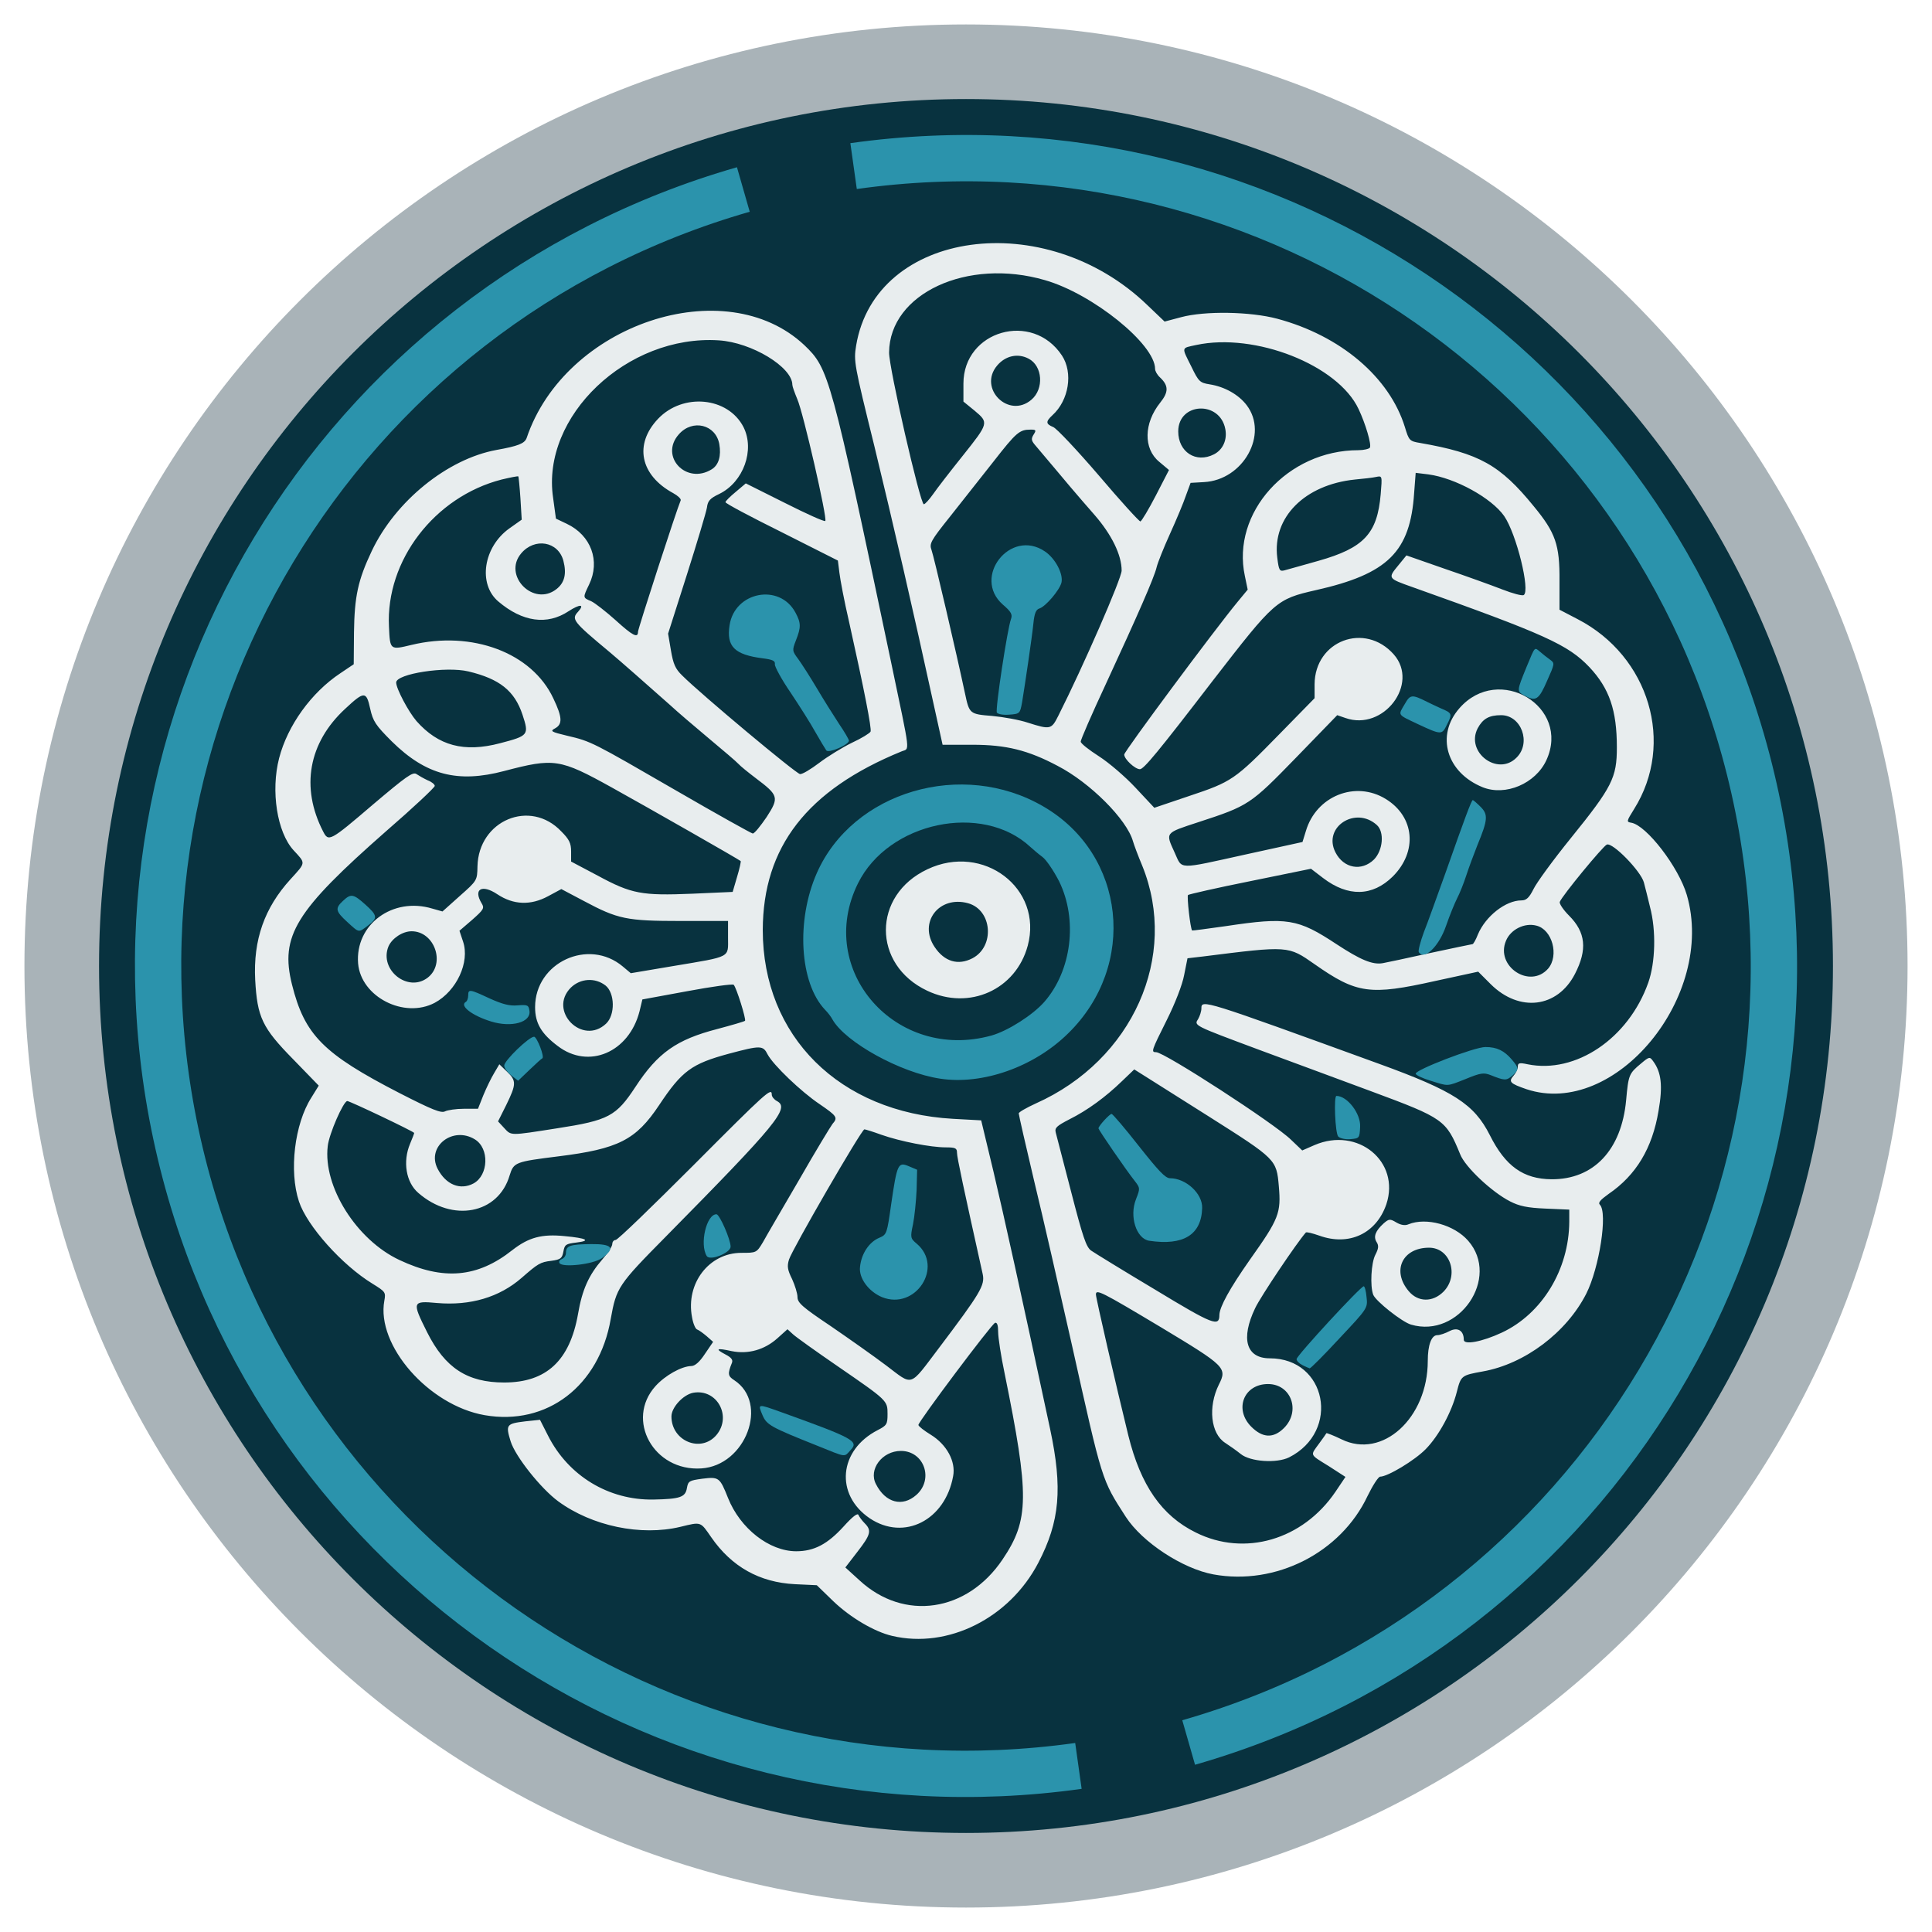
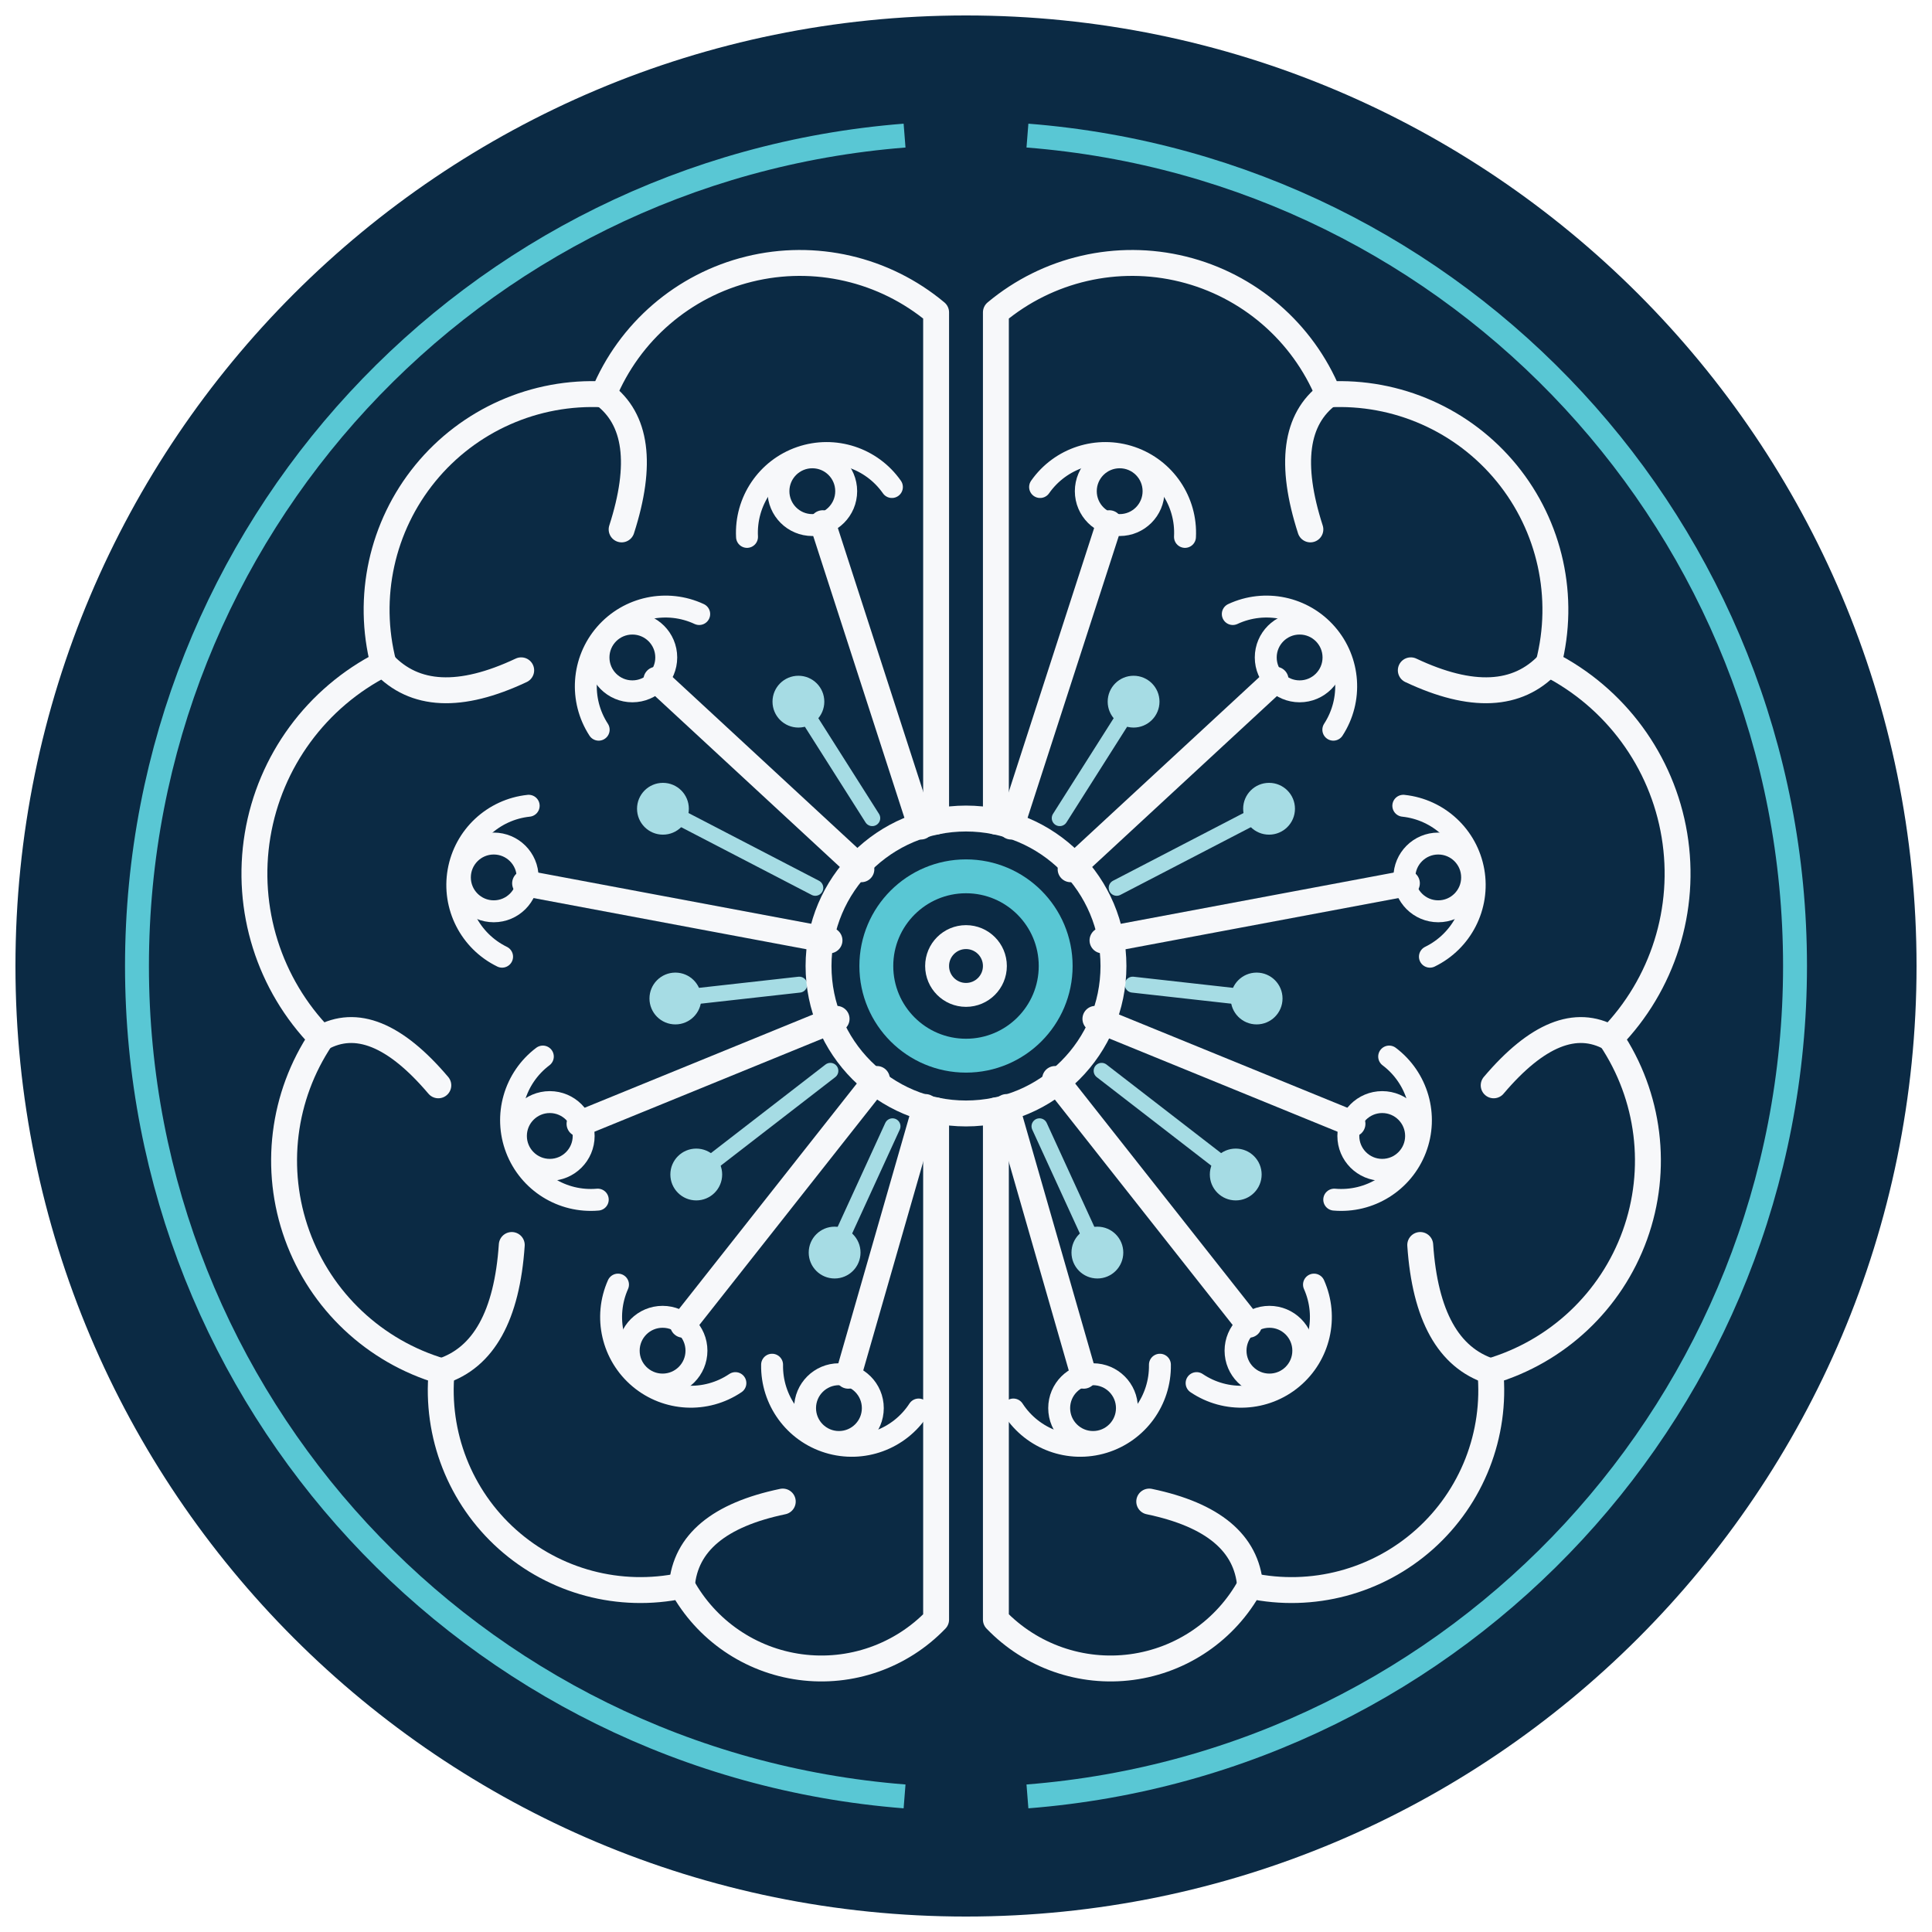
- <svg xmlns="http://www.w3.org/2000/svg" viewBox="0 0 751 751" width="751" height="751" role="img" aria-labelledby="t">
-   <circle cx="375.5" cy="375.5" r="338" fill="#08323F" />
-   <path d="M331.80 64.56A314 314 0 0 1 462.05 677.34M419.20 686.44A314 314 0 0 1 288.95 73.66" fill="none" stroke="#2B93AC" stroke-width="18" />
-   <path fill="#E8EDEE" fill-rule="evenodd" d="M346.8 635.9C339.9 634.3 330.6 628.8 324.0 622.5L317.5 616.2L309.0 615.8C295.2 615.1 284.4 609.0 276.5 597.6C272.2 591.4 272.7 591.5 264.5 593.5C249.1 597.2 230.1 593.2 217.0 583.6C210.2 578.6 200.3 566.1 198.5 560.3C196.5 553.8 196.8 553.4 204.2 552.5L209.9 551.9L213.0 558.0C220.9 573.7 236.6 583.2 254.0 582.9C264.3 582.7 266.4 582.0 267.0 578.5C267.5 575.7 267.9 575.5 273.0 574.8C279.5 574.0 279.8 574.3 283.0 582.3C287.7 594.1 299.0 603.0 309.5 603.0C316.5 603.0 321.7 600.2 327.9 593.4C331.4 589.5 333.4 588.0 333.7 588.9C334.0 589.6 335.1 591.1 336.1 592.1C338.9 594.9 338.5 596.5 333.3 603.2L328.6 609.3L334.1 614.3C351.4 630.3 375.9 626.7 389.7 606.2C400.1 590.8 400.2 581.5 390.5 533.8C389.1 527.2 388.0 519.9 388.0 517.8C388.0 515.1 387.6 514.0 386.8 514.2C385.4 514.7 357.0 552.6 357.0 553.9C357.0 554.4 359.2 556.1 361.8 557.7C368.0 561.5 371.6 568.1 370.5 573.8C367.4 591.0 351.4 599.1 338.1 590.2C324.5 581.0 326.0 563.7 341.2 555.9C344.7 554.1 345.0 553.6 345.0 549.7C345.0 544.4 345.1 544.5 325.5 531.0C317.2 525.3 309.5 519.8 308.3 518.7L306.1 516.7L302.2 520.2C297.2 524.7 290.8 526.5 284.4 525.2C278.5 523.9 277.8 524.3 282.0 526.5C284.3 527.7 285.0 528.6 284.5 529.8C282.8 534.0 282.9 534.9 285.4 536.5C299.0 545.4 289.9 569.7 272.6 570.8C254.1 572.0 243.0 551.9 254.8 538.8C258.6 534.6 264.9 531.1 268.7 531.0C270.1 531.0 271.9 529.5 274.0 526.3L277.2 521.6L274.7 519.4C273.3 518.2 271.6 517.0 271.0 516.8C270.3 516.6 269.4 514.4 269.0 512.0C266.5 498.9 275.6 487.0 288.2 487.0C294.0 487.0 294.1 487.0 296.6 482.8C297.9 480.4 304.3 469.5 310.7 458.5C317.0 447.5 322.9 437.8 323.6 436.9C325.8 434.4 325.3 433.8 318.6 429.2C311.3 424.3 300.6 414.0 298.4 409.9C296.6 406.3 295.7 406.3 283.3 409.6C268.9 413.5 265.1 416.2 256.2 429.6C247.2 443.1 240.4 446.6 217.0 449.5C200.2 451.6 199.7 451.8 198.1 456.9C193.7 471.9 175.9 475.3 162.6 463.7C157.8 459.6 156.5 451.5 159.4 444.6C160.3 442.5 161.0 440.6 161.0 440.4C161.0 439.9 136.0 428.0 135.0 428.0C133.5 428.0 127.9 440.8 127.4 445.5C125.5 461.2 138.6 482.0 155.3 489.8C172.3 497.8 185.6 496.7 199.2 485.9C205.5 481.0 210.6 479.6 219.5 480.5C228.1 481.3 229.9 482.3 224.0 483.0C219.9 483.5 219.5 483.8 219.0 486.5C218.5 489.1 218.0 489.6 214.3 490.1C210.0 490.6 209.1 491.2 202.8 496.7C194.1 504.3 182.8 507.6 169.9 506.5C160.2 505.6 160.1 506.0 166.0 517.8C173.0 531.8 181.7 537.4 196.0 537.4C212.4 537.4 221.5 528.9 224.7 510.7C226.3 501.3 228.9 495.6 234.1 489.6C236.2 487.2 238.0 484.5 238.0 483.6C238.0 482.7 238.6 482.0 239.3 482.0C240.1 482.0 253.6 468.9 269.5 453.0C298.1 424.3 300.0 422.6 300.0 425.5C300.0 426.3 300.9 427.4 302.0 428.0C307.1 430.7 302.2 436.7 259.0 480.5C240.2 499.5 239.6 500.5 237.4 512.7C232.9 538.8 212.6 554.3 188.4 550.1C166.6 546.3 146.2 522.9 149.4 505.6C150.0 502.3 149.8 502.1 144.8 499.0C133.0 491.8 119.3 476.5 116.2 467.0C112.3 455.2 114.5 436.9 121.0 426.7L123.9 422.0L114.0 411.8C101.9 399.5 100.0 395.4 99.2 380.9C98.4 365.3 102.8 352.9 112.9 341.8C119.0 335.1 118.9 335.7 114.1 330.5C107.7 323.5 105.2 307.5 108.5 294.7C111.8 282.0 121.0 269.2 132.3 261.7L137.5 258.2L137.6 245.8C137.8 231.9 139.1 225.6 144.5 214.2C153.7 194.8 173.9 178.4 193.0 174.9C201.4 173.4 203.9 172.4 204.7 170.3C219.6 126.0 281.9 105.2 312.7 134.2C322.2 143.3 322.9 145.7 346.4 257.5C354.1 294.3 353.7 290.7 350.4 292.1C313.7 307.1 296.6 329.2 296.5 361.5C296.5 402.8 326.3 432.4 370.4 434.9L381.4 435.5L386.2 455.5C390.3 472.9 396.9 502.6 408.2 555.5C413.1 578.5 412.0 591.4 403.6 607.5C392.4 629.0 368.5 641.0 346.8 635.9ZM471.7 612.0C459.7 609.8 444.0 599.5 437.6 589.6C428.2 575.0 428.6 576.3 416.6 522.5C411.9 501.6 405.4 473.1 402.0 459.1C398.7 445.2 396.0 433.3 396.0 432.8C396.0 432.3 399.0 430.6 402.7 428.9C440.3 412.1 458.3 371.7 444.0 336.5C442.4 332.7 440.8 328.4 440.4 327.0C438.0 318.5 423.7 304.2 411.1 297.7C399.6 291.6 391.1 289.5 378.0 289.5L366.4 289.5L363.2 275.0C354.8 236.5 347.2 203.6 339.9 173.5C332.0 141.5 331.8 140.4 332.8 134.3C340.3 89.3 406.3 80.2 446.1 118.7L452.7 125.0L459.1 123.3C468.4 120.8 486.0 121.1 496.5 123.9C521.1 130.5 540.1 146.6 546.1 166.0C547.7 171.3 547.9 171.5 552.1 172.2C575.0 176.2 583.1 180.7 596.2 196.8C604.7 207.1 606.3 211.8 606.2 225.7L606.2 237.0L613.3 240.7C641.1 255.1 651.2 289.0 635.2 314.5C632.2 319.3 632.2 319.5 634.1 319.8C640.0 320.8 652.5 337.0 655.7 347.9C667.1 387.2 627.8 434.8 593.4 423.4C587.0 421.2 586.3 420.5 588.3 418.2C589.2 417.2 590.0 415.6 590.0 414.6C590.0 413.2 590.6 413.0 593.8 413.7C612.5 417.5 633.0 403.7 640.7 382.0C643.5 374.1 643.8 361.7 641.4 352.6C640.6 349.2 639.5 344.9 639.0 343.0C637.8 338.6 626.9 327.4 624.6 328.3C623.1 328.9 607.2 348.2 606.3 350.6C606.1 351.3 607.7 353.7 609.9 355.9C616.4 362.4 617.1 369.1 612.2 378.6C605.4 391.8 590.6 393.6 579.5 382.6L574.6 377.7L558.0 381.3C532.5 387.0 527.4 386.3 511.0 374.8C500.7 367.6 501.0 367.6 467.6 371.8L461.6 372.5L460.3 379.0C459.6 382.8 456.8 390.0 453.5 396.6C447.5 408.6 447.4 409.0 449.4 409.0C452.6 409.0 495.5 436.8 501.8 443.0L506.2 447.2L511.0 445.1C527.8 437.9 544.4 451.5 538.9 468.1C535.0 479.5 524.4 484.5 512.8 480.3C510.2 479.4 507.9 478.8 507.6 479.1C504.2 482.9 490.0 504.0 487.9 508.5C482.2 520.4 484.4 528.0 493.6 528.0C515.7 528.0 521.2 556.3 501.1 566.5C496.2 568.9 486.0 568.2 482.3 565.2C480.7 563.9 478.0 562.0 476.3 560.9C470.6 557.3 469.5 546.9 473.8 538.2C477.1 531.7 476.3 531.0 451.4 516.0C428.0 502.0 426.0 501.0 426.0 503.2C426.0 504.6 433.9 538.9 438.6 558.0C443.4 577.4 451.6 589.2 464.8 595.7C483.8 605.2 506.4 598.6 519.1 579.9L523.0 574.1L516.5 569.9C508.9 565.2 509.3 565.9 512.7 561.2C514.2 559.2 515.5 557.3 515.6 557.1C515.8 557.0 518.4 558.0 521.5 559.5C537.4 567.3 555.0 551.2 555.0 529.0C555.0 522.9 556.4 519.0 558.7 519.0C559.7 519.0 561.8 518.3 563.5 517.4C566.6 515.8 569.0 517.2 569.0 520.8C569.0 522.9 576.1 521.6 583.8 518.0C599.4 510.7 609.9 493.5 610.0 474.9L610.0 470.2L600.8 469.8C593.6 469.5 590.5 468.8 587.0 467.0C579.9 463.4 569.5 453.6 567.6 448.7C562.1 435.3 561.3 434.7 533.0 424.2C521.2 419.8 501.6 412.6 489.5 408.1C463.5 398.4 464.1 398.7 465.8 396.0C466.4 394.9 467.0 393.1 467.0 392.0C467.0 388.4 467.5 388.6 536.0 413.5C565.2 424.1 573.0 429.2 579.1 441.2C585.2 453.4 592.2 458.3 603.1 458.4C619.5 458.5 630.3 447.0 632.1 427.7C633.0 417.8 633.2 417.3 637.9 413.4C641.1 410.7 641.3 410.7 642.6 412.5C645.8 416.8 646.4 422.1 644.7 431.8C642.3 446.3 636.0 456.8 625.3 464.1C622.1 466.4 621.1 467.5 621.9 468.3C625.0 471.4 621.7 492.8 616.6 502.9C608.9 518.0 592.7 530.2 576.4 533.1C568.1 534.6 567.9 534.7 566.3 541.0C564.3 548.9 559.3 558.1 554.2 563.3C549.9 567.7 539.4 574.0 536.5 574.0C535.8 574.0 533.6 577.4 531.6 581.5C521.2 603.6 495.9 616.4 471.7 612.0ZM356.2 581.1C363.1 575.0 359.2 564.0 350.2 564.0C342.9 564.0 337.5 571.2 340.5 576.9C344.2 584.2 350.8 585.9 356.2 581.1ZM278.5 557.8C284.6 550.5 278.7 539.7 269.4 541.4C265.5 542.2 261.0 547.1 261.0 550.6C261.0 560.2 272.5 564.9 278.5 557.8ZM499.1 555.1C505.7 548.5 501.9 538.0 492.9 538.0C483.5 538.0 479.6 547.8 486.4 554.6C490.8 559.0 495.0 559.2 499.1 555.1ZM364.9 524.1C381.2 502.5 382.9 499.6 382.0 495.3C374.6 462.0 372.0 449.9 372.0 448.1C372.0 446.3 371.4 446.0 367.6 446.0C361.8 446.0 350.0 443.7 342.6 441.1C339.3 439.9 336.4 439.0 336.0 439.0C334.9 439.0 307.9 485.7 306.7 489.6C305.9 492.2 306.1 493.6 307.9 497.2C309.0 499.6 310.0 502.8 310.0 504.2C310.0 506.4 311.9 508.1 322.8 515.4C329.8 520.2 339.6 527.1 344.5 530.8C355.1 538.8 353.3 539.4 364.9 524.1ZM548.5 514.9C545.0 513.9 534.8 505.8 533.8 503.3C532.5 499.9 533.0 490.9 534.6 487.8C535.9 485.3 536.0 484.2 535.1 482.8C533.8 480.7 534.6 478.5 537.9 475.5C539.9 473.8 540.3 473.7 542.8 475.2C544.5 476.2 546.2 476.5 547.5 475.9C554.4 473.1 565.3 476.1 570.7 482.3C583.3 496.7 567.1 520.4 548.5 514.9ZM474.0 511.1C474.1 508.0 477.9 501.0 485.9 489.6C497.2 473.7 498.0 471.5 497.1 461.1C496.2 450.7 496.1 450.6 469.9 434.0C459.9 427.7 449.3 421.0 446.3 419.1L440.9 415.7L436.2 420.2C429.7 426.5 422.7 431.6 415.7 435.1C410.7 437.7 409.9 438.4 410.4 440.3C410.7 441.5 413.4 451.9 416.4 463.4C420.9 480.8 422.2 484.7 424.1 486.1C425.4 487.0 436.6 493.9 449.0 501.3C471.6 515.0 474.0 515.9 474.0 511.1ZM561.1 502.1C567.3 495.8 563.8 485.0 555.5 485.0C545.1 485.0 540.9 494.0 547.6 501.9C551.2 506.2 556.9 506.3 561.1 502.1ZM184.1 460.0C189.9 456.8 190.3 446.4 184.6 442.9C176.0 437.6 165.7 445.7 170.1 454.3C173.3 460.5 178.9 462.8 184.1 460.0ZM216.5 438.6C236.6 435.5 239.5 433.9 247.0 422.5C255.7 409.2 263.0 404.1 278.8 400.0C284.4 398.5 289.3 397.1 289.6 396.8C290.1 396.2 286.3 384.0 285.2 382.8C284.8 382.4 276.7 383.5 267.1 385.3L249.7 388.5L248.6 393.1C244.5 409.1 228.8 415.8 216.8 406.6C210.4 401.8 208.0 397.7 208.0 391.5C208.0 374.1 228.8 364.5 242.1 375.7L245.2 378.3L261.8 375.5C284.5 371.7 283.0 372.4 283.0 364.5L283.0 358.0L264.7 358.0C243.5 358.0 240.2 357.3 226.9 350.2L218.2 345.6L213.0 348.4C206.3 352.0 199.6 351.8 193.3 347.6C187.3 343.6 183.9 345.6 187.2 351.1C188.4 353.0 188.0 353.6 183.6 357.5L178.6 361.8L180.0 366.0C182.7 374.0 177.5 385.2 169.0 389.8C157.1 396.1 140.3 387.5 139.2 374.5C138.0 359.4 152.6 348.5 168.1 353.2L172.0 354.3L178.7 348.3C185.5 342.3 185.5 342.2 185.6 336.8C186.0 318.9 206.1 310.4 218.2 323.2C221.3 326.3 222.0 327.8 222.0 331.0L222.0 334.9L232.4 340.4C245.5 347.5 249.5 348.2 269.1 347.4L284.8 346.7L286.5 340.9C287.5 337.6 288.1 334.8 287.9 334.7C287.1 334.0 252.4 314.2 237.8 306.1C217.6 294.9 215.4 294.6 196.0 299.7C177.9 304.5 165.6 301.3 152.3 288.2C146.0 281.9 145.0 280.4 143.9 275.5C142.4 268.6 141.6 268.6 134.2 275.5C119.9 288.7 116.8 306.1 125.6 323.2C127.7 327.3 128.2 327.1 144.9 312.8C157.9 301.8 160.5 299.9 161.9 300.9C162.8 301.5 164.7 302.6 166.2 303.3C167.8 303.9 169.0 304.9 169.0 305.5C169.0 306.1 160.6 314.0 150.2 323.0C114.8 354.1 108.8 363.8 113.5 382.7C118.4 402.3 125.6 409.6 155.3 424.9C168.0 431.4 171.5 432.8 173.0 432.0C174.0 431.5 177.3 431.0 180.3 431.0L185.8 431.0L187.9 425.7C189.1 422.8 191.0 418.9 192.1 417.1L194.1 413.7L197.1 416.6C200.8 420.1 200.7 421.5 196.8 429.5L193.6 435.9L196.0 438.5C198.8 441.5 198.0 441.5 216.5 438.6ZM235.6 397.9C239.2 394.5 239.0 386.0 235.4 383.1C231.3 379.9 225.6 380.3 221.9 383.9C212.9 392.9 226.4 406.6 235.6 397.9ZM360.4 385.1C339.0 375.0 339.0 348.0 360.5 337.9C382.2 327.6 405.5 345.3 399.5 367.6C394.9 384.7 376.8 392.9 360.4 385.1ZM166.3 380.0C173.3 374.5 168.9 362.0 160.0 362.0C156.5 362.0 152.4 364.7 151.0 367.9C147.3 377.0 158.6 386.0 166.3 380.0ZM601.8 376.5C606.1 371.4 603.4 361.3 597.2 359.8C592.6 358.6 587.2 361.3 585.4 365.7C581.2 375.6 594.7 384.6 601.8 376.5ZM555.7 370.5C564.6 368.6 572.2 367.0 572.4 367.0C572.7 367.0 573.7 365.3 574.5 363.2C577.5 356.1 585.3 350.0 591.4 350.0C593.3 350.0 594.4 349.0 596.1 345.6C597.3 343.1 603.8 334.2 610.6 325.8C626.7 305.9 628.5 302.3 628.5 290.5C628.5 276.1 625.6 267.6 617.8 259.3C609.5 250.6 600.7 246.6 549.0 228.2C539.4 224.8 539.4 224.8 543.6 219.7L546.7 215.9L561.6 221.1C569.8 223.9 579.8 227.5 583.9 229.1C588.0 230.7 591.7 231.7 592.3 231.3C594.9 229.7 589.5 207.6 584.7 200.6C579.8 193.6 565.7 185.8 555.2 184.4L550.3 183.8L549.7 191.6C548.2 214.5 539.5 223.1 511.5 229.4C496.1 232.9 495.5 233.5 471.5 264.5C450.0 292.5 444.6 299.0 443.1 299.0C441.2 299.0 437.0 295.1 437.0 293.3C437.0 292.1 472.1 244.8 481.2 233.8L485.0 229.2L483.9 223.9C478.6 199.3 500.5 175.0 528.0 175.0C530.1 175.0 532.2 174.5 532.5 174.0C533.2 172.8 530.8 164.7 528.1 159.0C520.1 141.9 487.9 129.2 465.0 134.1C459.1 135.4 459.2 134.7 463.1 142.5C465.9 148.3 466.4 148.8 470.2 149.4C476.0 150.3 481.5 153.4 484.6 157.5C493.2 168.8 483.3 186.6 468.0 187.4L462.8 187.7L461.0 192.6C460.1 195.3 457.3 202.0 454.8 207.5C452.3 213.0 450.0 218.8 449.6 220.5C448.7 224.4 442.3 239.0 429.9 265.8C424.4 277.6 420.0 287.7 420.1 288.3C420.1 289.0 423.3 291.5 427.2 294.0C431.1 296.5 437.5 302.0 441.4 306.2L448.7 314.0L462.3 309.4C478.8 303.9 480.0 303.1 497.2 285.5L511.0 271.4L511.0 266.0C511.1 249.0 530.6 241.7 541.8 254.4C551.8 265.8 537.8 284.3 523.0 279.1L519.8 278.0L503.8 294.5C486.0 312.8 485.4 313.2 465.8 319.6C452.7 323.9 453.0 323.5 456.6 331.4C459.7 338.1 457.2 338.1 484.4 332.1L506.3 327.3L507.6 323.1C511.6 309.4 526.9 303.3 538.7 310.6C549.9 317.5 551.1 331.0 541.4 340.7C533.5 348.5 524.0 348.7 514.3 341.3L509.6 337.7L486.1 342.5C473.1 345.1 462.2 347.6 461.8 347.9C461.3 348.4 462.7 361.0 463.4 361.7C463.5 361.8 469.4 361.0 476.5 360.0C500.4 356.4 504.5 357.1 519.5 367.0C528.8 373.1 533.5 375.1 537.5 374.4C538.6 374.2 546.8 372.5 555.7 370.5ZM378.0 372.5C386.8 367.9 385.7 353.7 376.3 351.1C365.0 348.0 356.9 358.6 363.3 368.1C367.1 373.8 372.4 375.4 378.0 372.5ZM534.1 334.1C537.6 330.5 538.2 323.4 535.2 320.7C526.9 313.2 514.1 321.5 519.1 331.3C522.3 337.6 529.3 338.8 534.1 334.1ZM298.0 317.6C302.9 310.0 302.7 309.2 293.8 302.5C290.9 300.3 287.8 297.8 287.0 296.9C286.2 296.0 281.0 291.6 275.5 287.0C270.0 282.4 263.2 276.6 260.4 274.0C250.7 265.4 241.4 257.2 237.0 253.5C222.7 241.6 222.0 240.7 224.7 237.8C227.4 234.8 225.5 234.7 221.0 237.6C212.7 243.1 203.1 241.8 193.7 233.8C185.7 227.0 187.9 212.6 198.0 205.4L202.8 202.0L202.3 193.7C202.0 189.2 201.6 185.4 201.5 185.2C201.3 185.0 198.4 185.6 195.0 186.4C168.9 193.1 149.9 217.9 151.2 243.6C151.6 252.7 151.6 252.7 159.9 250.7C183.5 245.0 206.8 253.7 215.1 271.5C218.6 278.8 218.7 281.5 215.8 283.1C213.7 284.2 214.2 284.5 220.5 286.0C229.9 288.2 230.3 288.5 263.0 307.4C278.7 316.5 292.0 323.9 292.6 324.0C293.3 324.0 295.6 321.1 298.0 317.6ZM576.3 306.0C562.3 300.3 558.0 285.9 567.3 275.3C582.6 257.8 610.7 274.7 601.1 295.5C596.9 304.6 585.2 309.6 576.3 306.0ZM318.5 296.5C321.8 294.0 327.5 290.5 331.2 288.7C334.9 287.0 338.1 285.0 338.4 284.4C338.9 283.2 335.9 268.0 330.0 241.5C328.2 233.8 326.6 225.3 326.3 222.7L325.7 217.9L303.9 206.9C291.8 200.9 282.0 195.7 282.0 195.2C282.0 194.8 283.8 193.0 286.0 191.2L289.9 187.9L305.1 195.5C313.4 199.7 320.5 202.9 320.8 202.5C321.7 201.7 312.2 160.2 309.9 155.1C308.9 152.7 308.0 150.2 308.0 149.6C308.0 142.7 292.2 133.1 279.4 132.3C243.8 130.0 210.3 161.8 215.0 193.5L216.1 201.6L220.3 203.6C229.8 208.1 233.4 218.1 229.0 227.2C226.5 232.4 226.5 232.3 229.8 233.7C231.3 234.4 235.5 237.7 239.2 241.0C245.9 247.1 248.0 248.2 248.0 245.6C248.0 244.4 263.1 197.9 264.6 194.5C264.8 193.9 263.5 192.7 261.7 191.7C248.8 184.7 246.4 172.7 255.8 162.8C265.5 152.6 283.0 154.3 289.0 166.0C293.5 174.9 289.0 187.4 279.6 192.0C276.0 193.7 275.1 194.7 274.8 197.3C274.5 199.1 271.0 210.8 267.0 223.4L259.7 246.3L260.8 252.8C261.7 258.1 262.5 260.0 265.2 262.6C272.4 269.8 309.6 300.9 311.0 300.9C311.9 301.0 315.2 299.0 318.5 296.5ZM589.5 294.5C595.3 288.8 591.4 278.0 583.5 278.0C578.8 278.0 576.4 279.4 574.4 283.1C569.6 292.4 582.2 301.9 589.5 294.5ZM194.4 288.9C205.5 286.0 205.7 285.7 203.1 277.8C200.0 268.5 194.2 263.9 182.1 261.0C173.4 258.9 154.0 261.9 154.0 265.3C154.0 267.7 158.8 276.7 161.9 280.3C170.4 289.9 180.4 292.6 194.4 288.9ZM411.4 278.2C421.0 259.2 436.0 224.8 436.0 221.8C436.0 215.7 432.1 207.8 425.5 200.2C423.2 197.6 418.2 191.8 416.0 189.2C414.7 187.6 407.4 179.0 402.1 172.7C400.9 171.2 400.8 170.5 401.8 168.9C402.9 167.2 402.7 167.0 400.6 167.0C396.3 167.0 395.1 168.0 386.2 179.4C381.4 185.5 373.8 195.1 369.3 200.8C361.7 210.3 361.2 211.3 362.1 213.8C363.0 216.2 371.9 254.4 375.1 269.5C376.8 277.5 376.9 277.6 385.7 278.3C390.0 278.7 396.2 279.8 399.5 280.9C408.3 283.7 408.7 283.6 411.4 278.2ZM216.3 229.0C219.5 226.5 220.3 223.0 219.0 218.0C217.0 210.4 207.8 208.9 202.6 215.1C195.3 223.7 207.4 236.0 216.3 229.0ZM512.5 218.0C530.2 213.0 535.4 207.4 536.7 192.1C537.3 184.9 537.3 184.9 534.9 185.4C533.6 185.7 529.9 186.1 526.7 186.4C507.2 188.4 494.5 201.1 496.5 216.8C497.1 221.7 497.4 222.2 499.3 221.7C500.5 221.4 506.4 219.7 512.5 218.0ZM449.3 192.6L454.4 182.7L450.6 179.5C444.4 174.4 444.6 164.5 451.0 156.5C454.3 152.4 454.3 149.9 450.9 146.7C449.8 145.7 449.0 144.2 449.0 143.4C449.0 133.8 424.7 114.2 406.2 108.9C376.0 100.1 345.8 114.1 345.6 137.0C345.5 142.8 357.7 196.0 359.1 196.0C359.6 196.0 361.2 194.2 362.7 192.1C364.2 189.9 369.4 183.2 374.2 177.2C384.4 164.4 384.4 164.3 378.8 159.6L374.5 156.1L374.5 149.1C374.5 128.5 401.3 120.8 412.8 138.2C417.2 144.9 415.5 155.6 409.1 161.4C406.4 163.9 406.5 164.8 409.4 166.0C410.7 166.5 418.7 175.0 427.2 184.9C435.6 194.8 442.9 202.8 443.3 202.7C443.8 202.5 446.5 198.0 449.3 192.6ZM276.7 182.4C279.4 180.7 280.4 177.2 279.6 172.6C278.2 165.0 269.2 162.8 263.9 168.8C256.2 177.4 266.8 188.6 276.7 182.4ZM471.9 176.6C475.4 174.8 477.1 170.9 476.3 166.8C474.2 155.6 458.0 156.4 458.0 167.7C458.0 175.7 464.9 180.2 471.9 176.6ZM400.9 155.4C405.9 151.2 405.3 142.2 399.8 139.4C395.6 137.2 390.8 138.3 387.6 142.1C380.1 151.0 392.1 162.9 400.9 155.4Z" />
-   <path fill="#2B93AC" fill-rule="evenodd" d="M317.5 561.9C299.7 554.8 298.0 553.9 296.4 550.1C294.5 545.6 294.4 545.6 303.6 548.9C331.7 559.0 333.9 560.2 330.7 563.6C328.0 566.5 329.4 566.7 317.5 561.9ZM506.2 530.6C505.0 530.0 504.0 529.0 504.0 528.3C504.0 527.0 528.9 500.0 530.1 500.0C530.5 500.0 531.0 501.9 531.2 504.2C531.7 508.5 531.6 508.6 520.7 520.2C514.7 526.7 509.5 531.9 509.1 531.9C508.8 531.8 507.5 531.3 506.2 530.6ZM342.8 504.2C337.6 502.0 333.8 496.8 334.3 492.5C334.8 487.3 337.9 482.7 341.9 481.1C344.7 479.9 344.8 479.5 346.4 468.2C348.7 452.4 349.1 451.6 353.2 453.3L356.5 454.7L356.3 462.6C356.1 466.9 355.5 472.9 354.9 475.9C353.8 481.0 353.9 481.4 356.3 483.4C367.0 492.4 355.9 509.5 342.8 504.2ZM217.5 491.0C217.1 490.4 217.6 489.7 218.4 489.4C219.3 489.1 220.0 488.0 220.0 487.0C220.0 484.2 221.6 483.7 229.7 483.6C238.1 483.5 239.4 485.2 233.9 489.1C230.5 491.5 218.6 492.8 217.5 491.0ZM274.7 488.2C271.9 483.6 274.6 472.0 278.5 472.0C279.7 472.0 284.0 481.8 284.0 484.6C284.0 487.0 275.9 490.3 274.7 488.2ZM446.7 482.3C441.7 481.5 438.9 472.8 441.6 466.1C443.2 462.0 443.2 461.8 441.2 459.2C437.7 454.8 427.0 439.2 427.0 438.6C427.0 437.7 431.3 433.0 432.1 433.0C432.5 433.0 437.3 438.6 442.7 445.5C450.3 455.1 453.0 458.0 454.8 458.0C461.0 458.0 467.5 464.0 467.3 469.6C467.0 480.0 460.0 484.3 446.7 482.3ZM520.2 441.8C519.0 440.6 518.4 426.0 519.5 426.0C523.7 426.0 529.0 432.9 528.7 438.0C528.5 442.4 528.4 442.5 525.0 442.8C523.1 443.0 520.9 442.5 520.2 441.8ZM556.1 420.1C553.1 419.2 550.5 418.0 550.3 417.4C549.8 416.0 573.1 407.0 577.4 407.0C581.9 407.0 584.7 408.4 587.7 411.9C590.5 415.2 590.5 415.8 587.8 418.2C585.5 420.1 584.9 420.1 579.4 417.9C576.8 416.9 575.6 417.0 569.8 419.4C562.2 422.4 563.2 422.3 556.1 420.1ZM198.7 418.0C197.2 416.8 196.0 415.1 196.0 414.2C196.0 412.3 205.6 403.0 207.6 403.0C208.7 403.0 211.8 410.9 210.8 411.4C210.6 411.4 208.4 413.4 205.9 415.8L201.4 420.1L198.7 418.0ZM365.5 419.3C350.0 417.0 328.6 405.1 323.6 396.3C323.1 395.3 321.8 393.6 320.7 392.5C310.8 382.1 309.4 357.8 317.5 339.4C331.5 307.6 374.1 295.1 405.6 313.5C437.6 332.1 442.2 375.3 415.2 401.7C401.9 414.8 381.9 421.8 365.5 419.3ZM385.5 402.5C391.8 400.7 401.4 394.6 405.9 389.5C416.6 377.3 419.0 357.5 411.7 342.6C409.6 338.5 406.7 334.2 405.2 333.1C403.7 332.0 401.6 330.2 400.5 329.2C381.8 311.8 345.3 319.5 333.5 343.4C316.8 377.1 348.3 412.9 385.5 402.5ZM191.0 397.1C183.5 394.8 178.6 391.0 181.0 389.5C181.6 389.2 182.0 388.0 182.0 386.9C182.0 384.4 182.6 384.5 190.3 388.1C195.2 390.3 198.0 391.1 201.2 390.8C205.1 390.5 205.5 390.7 205.8 392.9C206.5 397.4 198.9 399.5 191.0 397.1ZM551.5 370.1C551.2 369.6 552.1 366.1 553.5 362.3C555.0 358.6 558.7 348.1 562.0 339.0C569.4 318.0 572.0 311.0 572.5 311.0C572.7 311.0 574.1 312.2 575.5 313.6C578.5 316.6 578.4 318.6 574.3 328.5C573.0 331.8 571.0 337.1 570.0 340.2C569.0 343.3 567.4 347.3 566.4 349.2C565.5 351.0 563.5 355.8 562.1 359.9C559.3 368.0 553.6 373.4 551.5 370.1ZM135.0 358.4C130.4 354.2 130.2 353.1 133.3 350.2C136.4 347.3 137.3 347.4 142.0 351.6C146.8 355.9 146.9 356.9 143.0 359.8C139.3 362.6 139.7 362.7 135.0 358.4ZM321.2 291.7C320.7 291.0 318.8 287.8 316.9 284.5C315.1 281.2 310.7 274.3 307.3 269.2C303.8 264.1 301.1 259.1 301.2 258.2C301.4 256.9 300.4 256.4 296.5 255.9C285.5 254.5 282.3 251.3 283.6 243.0C285.6 230.0 303.0 226.6 309.2 238.1C311.4 242.2 311.4 243.8 309.4 248.9C307.9 252.8 307.9 253.0 310.3 256.2C311.6 258.0 314.9 263.1 317.5 267.5C320.1 271.9 324.0 278.1 326.1 281.3C328.3 284.5 330.0 287.5 330.0 287.9C330.0 289.5 322.1 292.9 321.2 291.7ZM551.2 281.5C543.0 277.6 543.4 278.2 546.1 273.6C548.2 269.9 548.9 269.9 554.7 272.8C555.7 273.3 558.2 274.5 560.2 275.4C564.5 277.2 564.6 277.5 562.4 281.8C560.5 285.7 560.2 285.7 551.2 281.5ZM387.5 277.0C386.8 275.9 391.6 244.3 393.0 240.6C393.6 238.9 393.1 237.8 389.8 235.0C377.8 224.4 392.7 205.3 406.1 214.3C410.2 217.0 413.4 223.1 412.6 226.5C411.8 229.5 406.5 235.7 404.1 236.5C402.7 236.9 402.1 238.4 401.7 242.3C401.1 248.2 398.4 266.3 397.3 273.0C396.5 277.4 396.4 277.5 392.3 277.8C390.0 278.0 387.9 277.6 387.5 277.0ZM592.7 270.4C589.5 268.7 589.5 268.8 593.5 259.0C596.8 251.1 596.4 251.5 598.7 253.4C599.7 254.3 601.4 255.6 602.5 256.4C604.4 257.8 604.4 257.9 601.4 264.6C598.2 272.0 597.0 272.8 592.7 270.4Z" />
-   <circle cx="375.5" cy="375.5" r="351.5" fill="none" stroke="#A9B3B8" stroke-width="29" />
+ <svg xmlns="http://www.w3.org/2000/svg" viewBox="0 0 1000 1000" width="1000" height="1000" role="img" aria-labelledby="t">
+   <g id="emblem" transform="translate(500 500) scale(1.03145)">
+     <g id="emblem-disc">
+       <circle r="462" fill="#0b2a44" />
+     </g>
+     <g id="emblem-ring-outer">
+       <circle r="462" fill="none" stroke="#0b2a44" stroke-width="30" />
+     </g>
+     <g id="emblem-ring-inner">
+       <g fill="none" stroke="#59C7D4" stroke-width="12" stroke-linecap="butt">
+         <path d="M30.83 -416.71A418 418 0 0 1 30.83 416.71" />
+         <path d="M-30.83 -416.71A418 418 0 0 0 -30.83 416.71" />
+       </g>
+     </g>
+     <g id="brain-circuit-accent">
+       <g fill="none" stroke="#A6DCE4" stroke-width="8" stroke-linecap="round">
+         <path d="M47.04 -74.2L84.1 -132.65" />
+         <path d="M75.62 -39.23L152.08 -78.91" />
+         <path d="M83.67 9.36L145.84 16.31" />
+         <path d="M68.06 52.61L135.36 104.63" />
+         <path d="M36.88 80.44L65.93 143.81" />
+         <path d="M-47.04 -74.2L-84.1 -132.65" />
+         <path d="M-75.62 -39.23L-152.08 -78.91" />
+         <path d="M-83.67 9.36L-145.84 16.31" />
+         <path d="M-68.06 52.61L-135.36 104.63" />
+         <path d="M-36.88 80.44L-65.93 143.81" />
+       </g>
+       <g fill="#A6DCE4">
+         <circle cx="84.1" cy="-132.65" r="13" />
+         <circle cx="152.08" cy="-78.91" r="13" />
+         <circle cx="145.84" cy="16.31" r="13" />
+         <circle cx="135.36" cy="104.63" r="13" />
+         <circle cx="65.93" cy="143.81" r="13" />
+         <circle cx="-84.1" cy="-132.65" r="13" />
+         <circle cx="-152.08" cy="-78.91" r="13" />
+         <circle cx="-145.84" cy="16.31" r="13" />
+         <circle cx="-135.36" cy="104.63" r="13" />
+         <circle cx="-65.93" cy="143.81" r="13" />
+       </g>
+     </g>
+     <g id="brain-outline">
+       <g fill="none" stroke="#f7f8fa" stroke-width="13" stroke-linecap="round" stroke-linejoin="round">
+         <path id="hemisphere-right" d="M15 -72.46L15 -328A106.56 106.56 0 0 1 181.87 -286.85A108.23 108.23 0 0 1 292.32 -151.68A118.05 118.05 0 0 1 323.46 36.17A110.21 110.21 0 0 1 263.12 203.37A100.19 100.19 0 0 1 142.58 310.98A79.8 79.8 0 0 1 15 328L15 72.46" />
+         <path id="hemisphere-left" d="M-15 -72.46L-15 -328A106.56 106.56 0 0 0 -181.87 -286.85A108.23 108.23 0 0 0 -292.32 -151.68A118.05 118.05 0 0 0 -323.46 36.17A110.21 110.21 0 0 0 -263.12 203.37A100.19 100.19 0 0 0 -142.58 310.98A79.8 79.8 0 0 0 -15 328L-15 72.46" />
+         <g id="sulci">
+           <path d="M181.87 -286.85Q156.97 -268.28 172.81 -219.09" />
+           <path d="M292.32 -151.68Q268.99 -126.81 223.21 -148.38" />
+           <path d="M323.46 36.17Q297.29 21.56 264.8 59.88" />
+           <path d="M263.12 203.37Q231.53 193.13 227.94 140" />
+           <path d="M142.58 310.98Q139.91 278.75 91.95 268.75" />
+           <path d="M-181.87 -286.85Q-156.97 -268.28 -172.81 -219.09" />
+           <path d="M-292.32 -151.68Q-268.99 -126.81 -223.21 -148.38" />
+           <path d="M-323.46 36.17Q-297.29 21.56 -264.8 59.88" />
+           <path d="M-263.12 203.37Q-231.53 193.13 -227.94 140" />
+           <path d="M-142.58 310.98Q-139.91 278.75 -91.95 268.75" />
+         </g>
+         <g id="gyri" stroke-width="11">
+           <path d="M37.18 -240.36A40 40 0 0 1 109.89 -215.33" />
+           <path d="M133.88 -176.62A40 40 0 0 1 184.33 -118.58" />
+           <path d="M219.45 -80.41A40 40 0 0 1 232.8 -4.67" />
+           <path d="M212.35 45.44A40 40 0 0 1 184.79 117.24" />
+           <path d="M174.63 159.88A40 40 0 0 1 115.72 209.31" />
+           <path d="M97.31 200.08A40 40 0 0 1 23.77 222.56" />
+           <path d="M-37.18 -240.36A40 40 0 0 0 -109.89 -215.33" />
+           <path d="M-133.88 -176.62A40 40 0 0 0 -184.33 -118.58" />
+           <path d="M-219.45 -80.41A40 40 0 0 0 -232.8 -4.67" />
+           <path d="M-212.35 45.44A40 40 0 0 0 -184.79 117.24" />
+           <path d="M-174.63 159.88A40 40 0 0 0 -115.72 209.31" />
+           <path d="M-97.31 200.08A40 40 0 0 0 -23.77 222.56" />
+         </g>
+       </g>
+     </g>
+     <g id="brain-circuit">
+       <g fill="none" stroke="#f7f8fa" stroke-linecap="round">
+         <g id="traces" stroke-width="13">
+           <path d="M22.65 -69.97L71.92 -222.2" />
+           <path d="M52.5 -48.55L155.36 -143.68" />
+           <path d="M68.5 -12.85L221.25 -41.5" />
+           <path d="M64.94 26.52L193.94 79.2" />
+           <path d="M44.71 56.69L141.99 180.02" />
+           <path d="M20.34 70.77L59.09 205.61" />
+           <path d="M-22.65 -69.97L-71.92 -222.2" />
+           <path d="M-52.5 -48.55L-155.36 -143.68" />
+           <path d="M-68.5 -12.85L-221.25 -41.5" />
+           <path d="M-64.94 26.52L-193.94 79.2" />
+           <path d="M-44.71 56.69L-141.99 180.02" />
+           <path d="M-20.34 70.77L-59.09 205.61" />
+         </g>
+         <g id="nodes" stroke-width="11">
+           <circle cx="77.12" cy="-238.27" r="17" />
+           <circle cx="167.42" cy="-154.83" r="17" />
+           <circle cx="236.98" cy="-44.45" r="17" />
+           <circle cx="208.86" cy="85.29" r="17" />
+           <circle cx="152.26" cy="193.04" r="17" />
+           <circle cx="63.76" cy="221.86" r="17" />
+           <circle cx="-77.12" cy="-238.27" r="17" />
+           <circle cx="-167.42" cy="-154.83" r="17" />
+           <circle cx="-236.98" cy="-44.45" r="17" />
+           <circle cx="-208.86" cy="85.29" r="17" />
+           <circle cx="-152.26" cy="193.04" r="17" />
+           <circle cx="-63.76" cy="221.86" r="17" />
+         </g>
+       </g>
+     </g>
+     <g id="brain-hub">
+       <g fill="none">
+         <circle id="hub-ring" r="74" stroke="#f7f8fa" stroke-width="13" />
+         <circle id="hub-accent" r="45" stroke="#59C7D4" stroke-width="17" />
+         <circle id="hub-core" r="14.5" stroke="#f7f8fa" stroke-width="12" />
+       </g>
+     </g>
+   </g>
</svg>
